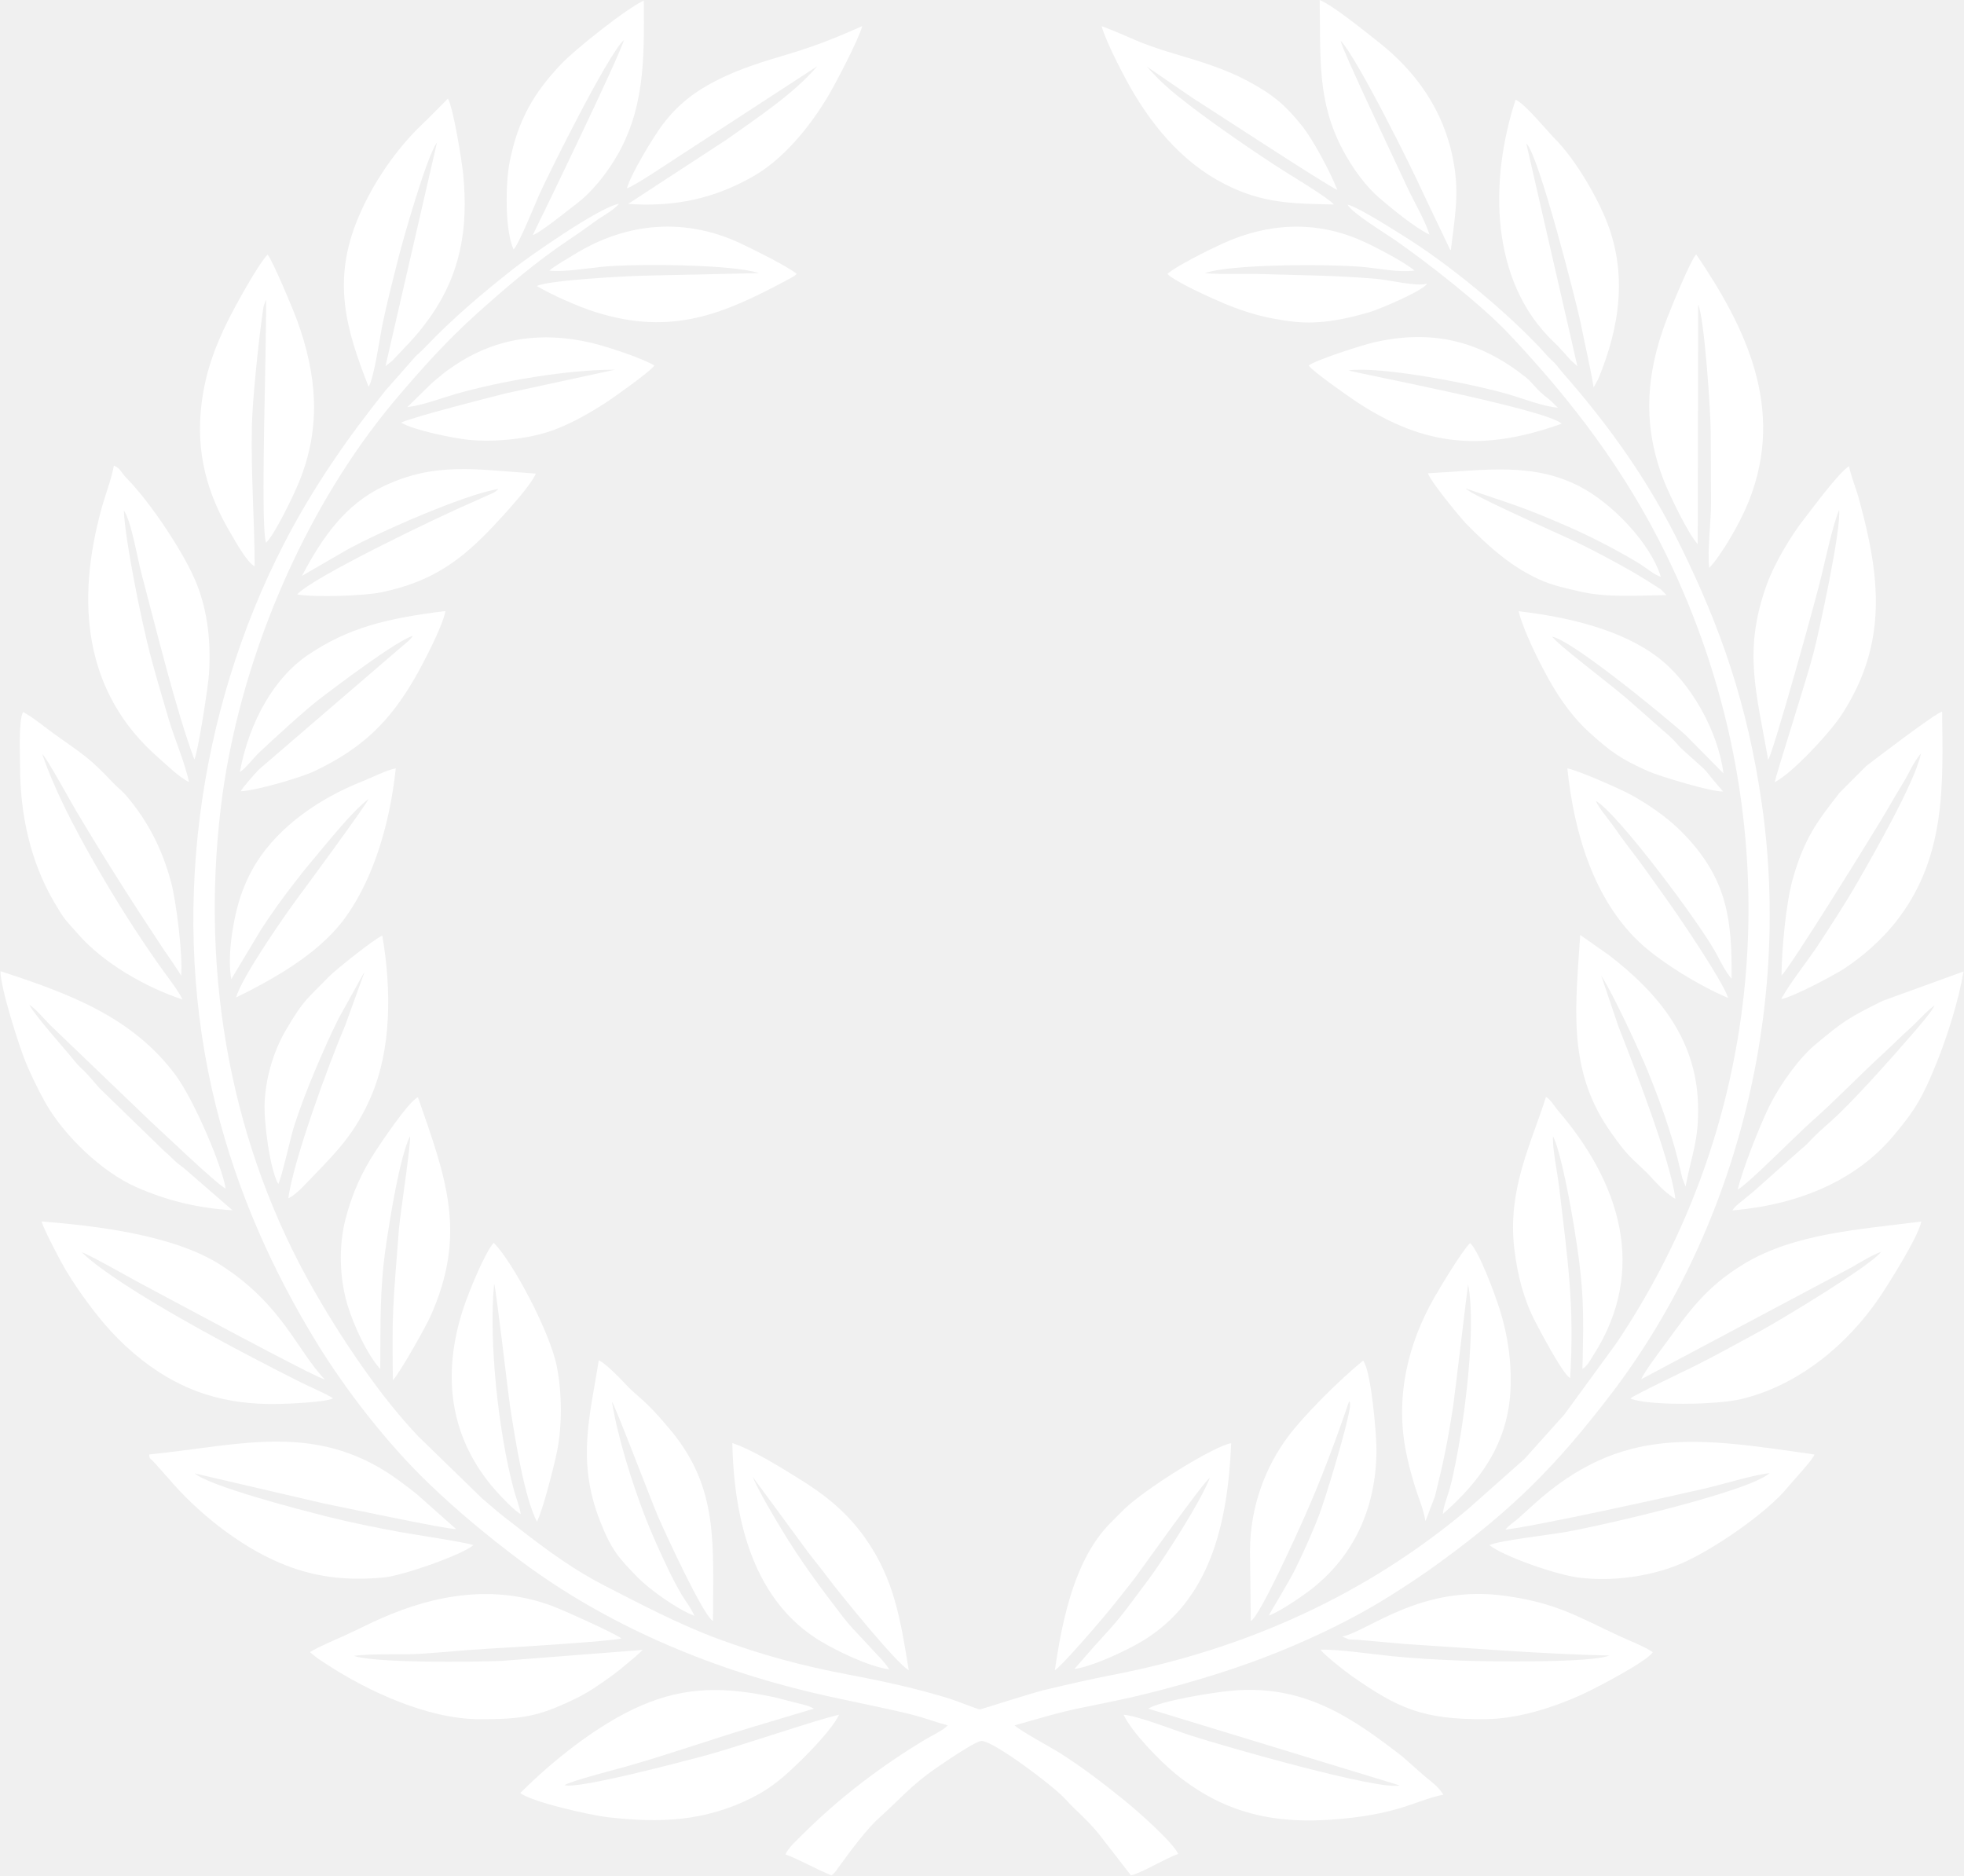
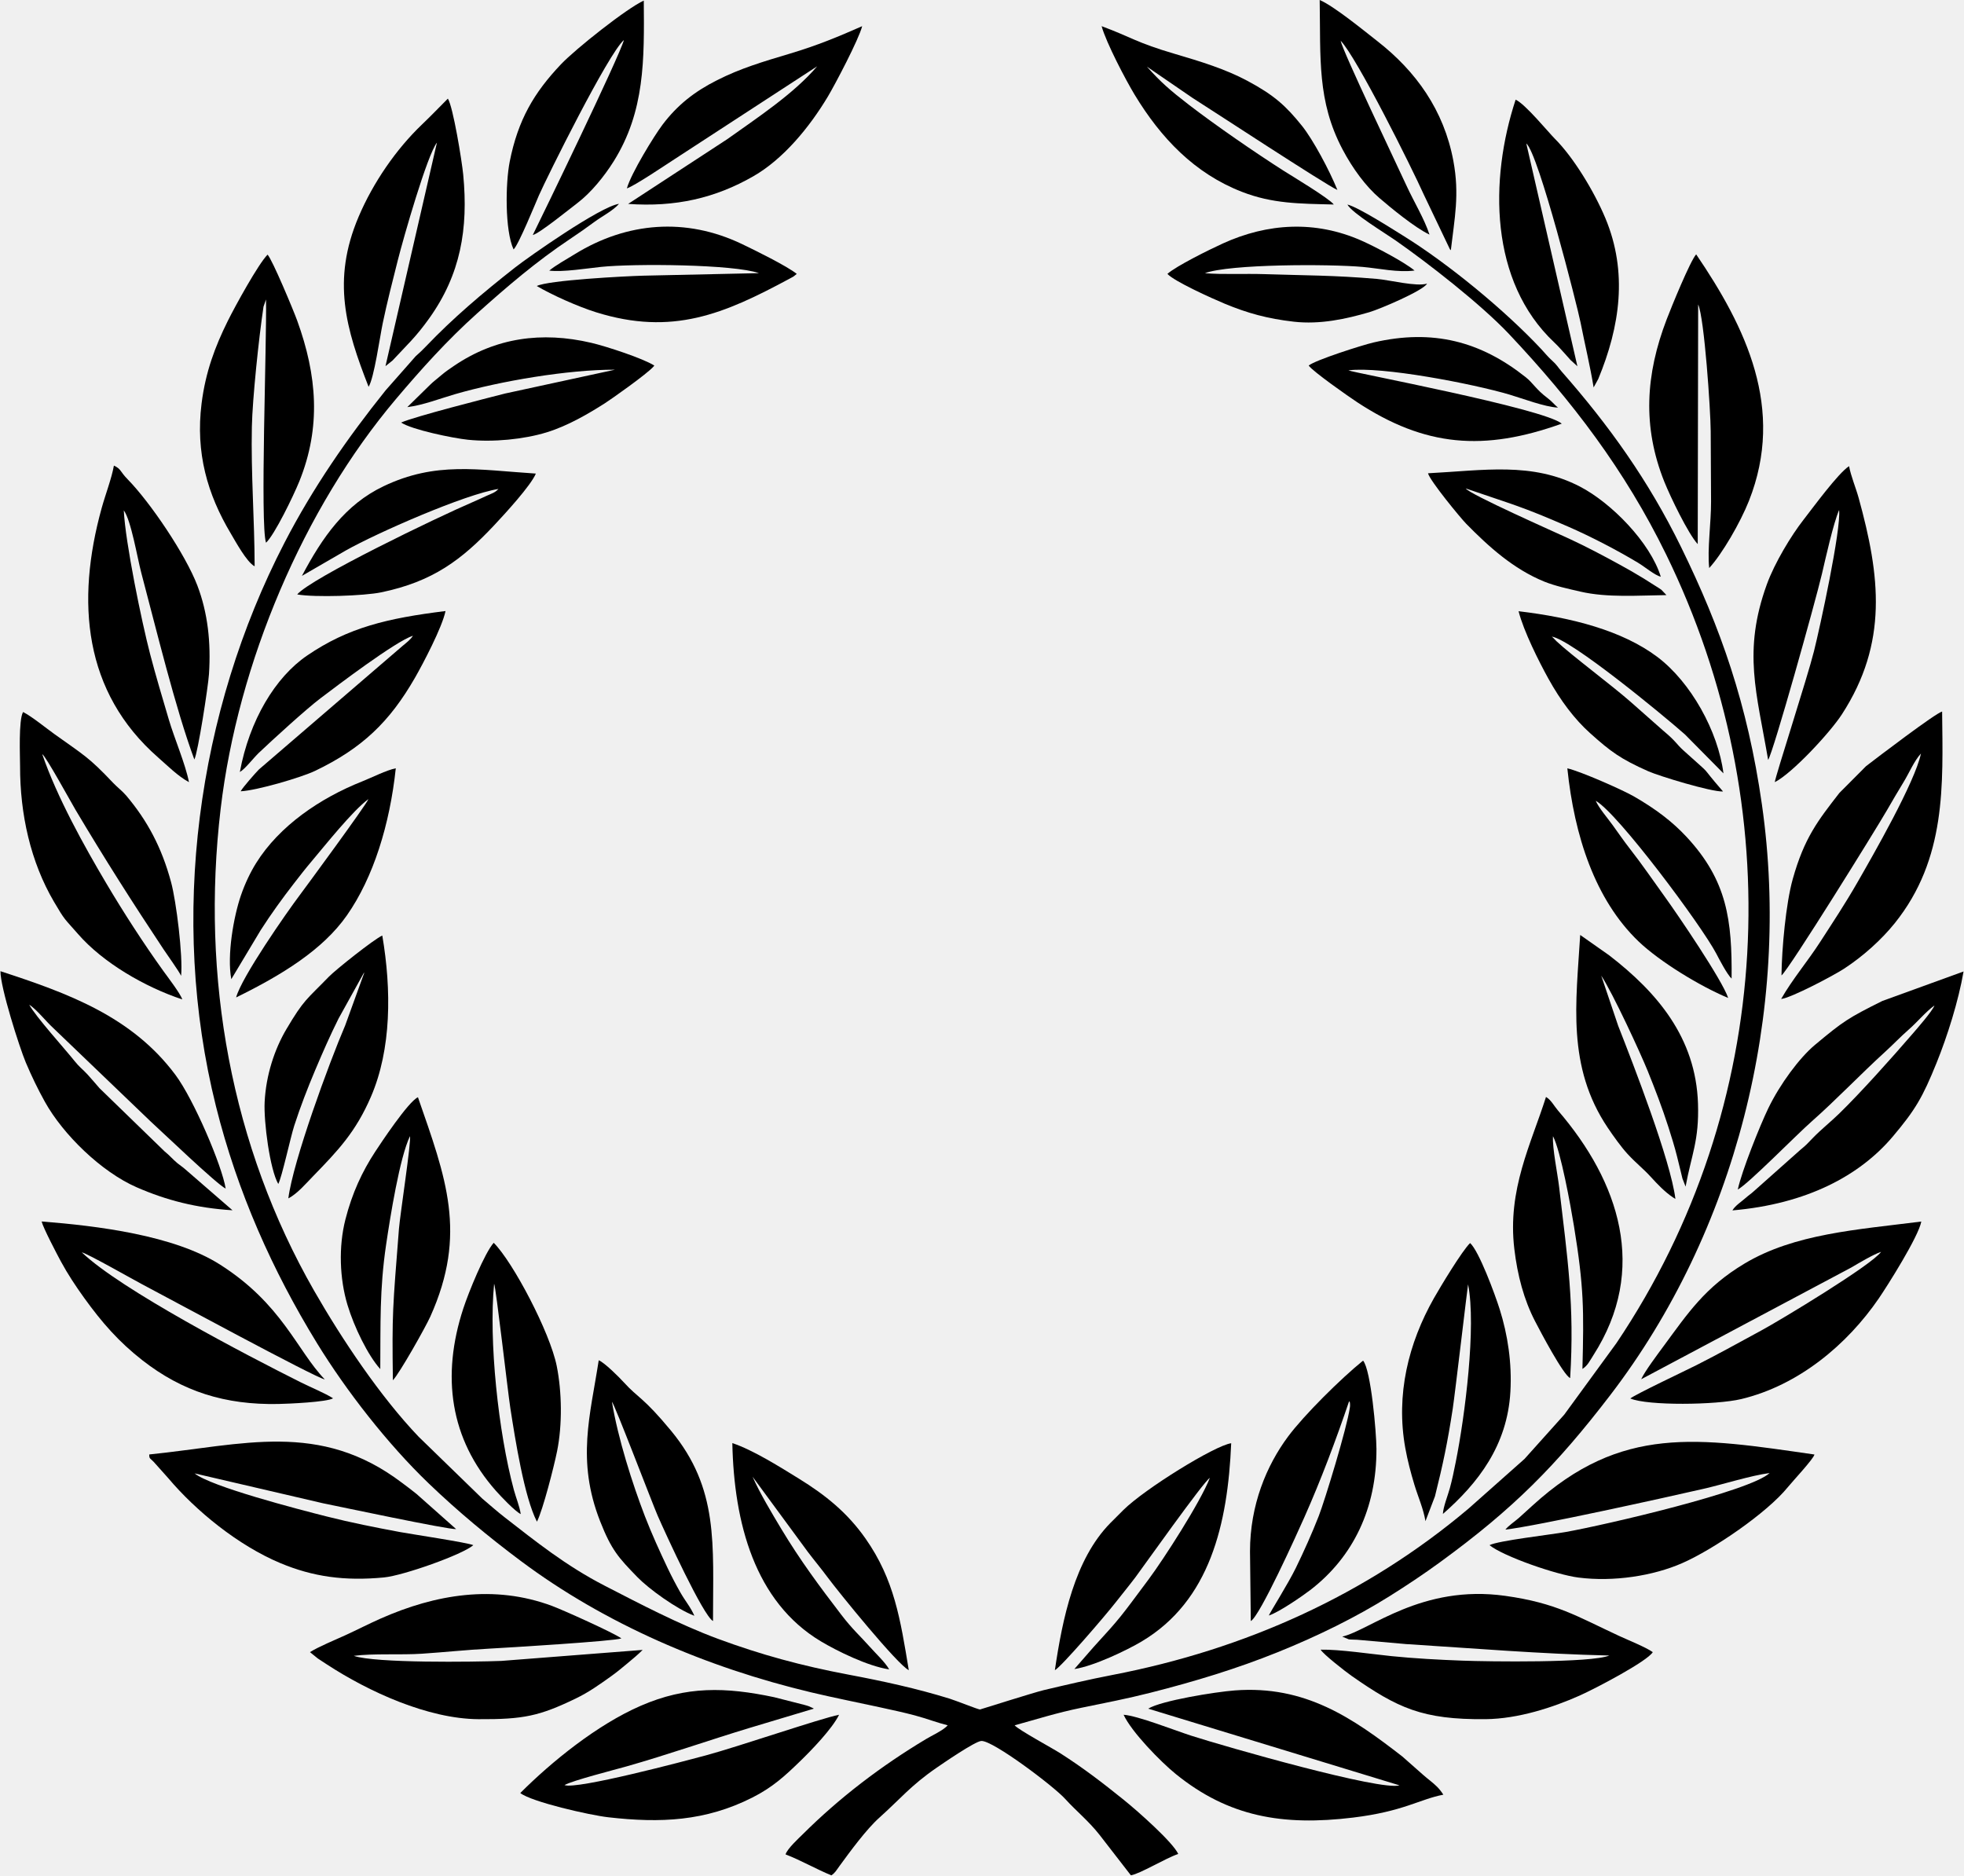
<svg xmlns="http://www.w3.org/2000/svg" xml:space="preserve" width="1285px" height="1227px" version="1.1" style="shape-rendering:geometricPrecision; text-rendering:geometricPrecision; image-rendering:optimizeQuality; fill-rule:evenodd; clip-rule:evenodd" viewBox="0 0 1278.48 1221.35">
  <defs>
    <style type="text/css">
   
-     .fil0 {fill:#fff}
+     .fil0 {fill:black}
   
  </style>
  </defs>
  <g id="Layer_x0020_1">
    <g id="_43673652160">
      <path class="fil0" d="M616.91 1123.64l-1.07 1.07c-3.79,3.22 -8.81,5.34 -13.08,7.9 -29.4,17.64 -56.38,38.22 -80.28,62.01 -2.8,2.79 -9.89,9.22 -11.19,13.08 10.16,3.91 20.26,9.78 29.87,13.65 2.43,-1.64 3.21,-3.25 5.14,-5.89 7.11,-9.73 17.63,-24.09 26.07,-31.65 13.84,-12.4 20.37,-20.84 37.2,-32.46 4.07,-2.81 25.15,-17.31 29.24,-17.52 7.56,-0.37 47.1,29.46 54.58,37.72 7.34,8.09 15.02,14.09 22.36,23.38l20.46 26.41c6.26,-1.12 22.34,-11.03 30.83,-13.92 -3.42,-7.53 -26.05,-27.65 -35.48,-35.24 -13.65,-10.99 -26.03,-20.55 -41.32,-30.33 -5.44,-3.47 -27.23,-15.23 -29.75,-18.21 14.69,-4.02 27.22,-8.1 43.32,-11.39 15.26,-3.12 30.13,-6.01 44.99,-9.79 29.34,-7.46 56.28,-15.66 82.99,-26.42 25.98,-10.46 51.18,-22.87 72.94,-36.53 11.57,-7.26 22.02,-14.23 32.71,-22.02 47.81,-34.83 75.84,-63.04 111,-108.94 81.18,-105.95 118.18,-248.86 98.7,-384.81 -9.33,-65.13 -26.81,-114.73 -52.58,-167.37 -21.33,-43.56 -47.05,-79.38 -77.72,-114.29 -2.82,-3.21 -2.84,-4.11 -6.52,-7.43 -2.58,-2.32 -4.29,-4.53 -6.76,-7.18 -23.63,-25.28 -60.67,-55.81 -90.15,-74.04 -6.76,-4.18 -28.87,-18.4 -36.19,-20.22 2.88,5.47 24.88,18.86 31.17,23.24 20.98,14.62 55.8,41.7 74.16,61.18 40.89,43.37 75.47,88.66 102.27,143.54 79.86,163.55 71.67,358.82 -32.39,513.56l-34.01 46.6 -25.88 28.84 -36.4 32.3c-66.35,56.03 -145.16,91.65 -231.93,108.37 -15.3,2.95 -30.03,6.41 -44.85,9.91 -5.81,1.37 -41.36,12.6 -41.44,12.59 -1.54,-0.13 -15.76,-5.81 -19.65,-7.02 -21.55,-6.69 -43.63,-11.47 -65.96,-15.68 -30.76,-5.81 -57.12,-13 -85.06,-23.34 -25.36,-9.39 -50.98,-22.86 -73.84,-34.63 -25.31,-13.03 -45.23,-29.11 -65.01,-44.46 -5.13,-3.98 -9.83,-8.21 -14.64,-12.25l-41.37 -40.21c-25.01,-26.14 -50.11,-63.7 -68.1,-95.11 -53.94,-94.15 -73.89,-203.84 -60.89,-313.89 11.21,-94.95 54.07,-195.75 114.12,-266.82 16.6,-19.64 33.57,-38.48 52.77,-55.7 19.53,-17.5 38.5,-33.8 60.77,-48.66 5.66,-3.77 10.47,-7.15 15.8,-11.08 5.21,-3.84 11.93,-7.14 15.99,-11.74 -12.17,1.7 -58.89,34.55 -67.79,41.53 -21.44,16.84 -40.52,33.05 -58.05,51.42 -2.56,2.69 -3.38,3.37 -6.61,6.32l-19.58 22.22c-24.78,30.91 -47.3,63.34 -65.89,99.31 -56.81,109.92 -75.27,243.99 -44.59,366.91 13.96,55.97 36.87,107.14 65.76,154.23 19.12,31.17 46.14,65.83 72.77,91.39 18.96,18.19 38.91,34.76 59.98,50.51 55.07,41.14 121.04,69.36 189.05,85.57 15.11,3.6 29.73,6.43 44.94,9.77 7.44,1.63 15.4,3.32 22.62,5.25 7.52,2 14.3,4.67 21.45,6.46z" />
      <path class="fil0" d="M96.9 947.25c-0.03,2.92 0.53,2.34 2.89,4.81l9.41 10.53c18.1,21.48 45.67,43.92 73,55.38 21.33,8.95 42.04,11.81 67.54,9.37 12.64,-1.21 51.26,-14.91 58.2,-21.02 -3.27,-1.62 -40.93,-7.27 -47.76,-8.55 -16.62,-3.11 -31.53,-6.05 -47.69,-10.13 -18.14,-4.58 -75.41,-19.4 -86.05,-28.07l83.74 19.49c12.27,2.48 80.15,16.92 86.6,16.81l-25.79 -22.89c-2.88,-2.39 -6.43,-4.97 -9.58,-7.35 -53.56,-40.58 -103.38,-24.6 -164.51,-18.38z" />
      <path class="fil0" d="M980.1 996.19c20.41,-2.33 104.85,-21.01 129.35,-26.64 12.8,-2.95 30.61,-8.62 42.72,-10.2 -12.4,11.79 -106.5,33.71 -132.93,38.42 -9.52,1.7 -44.06,5.64 -49.47,8.55 8.99,7.26 43.27,19.22 57.87,21.09 22.92,2.94 48.69,-1.09 67.58,-9.37 20.29,-8.89 55.28,-32.75 68.86,-49.54 2.94,-3.63 16.88,-18.55 17.29,-21.22 -75.93,-10.96 -125.66,-19.56 -183.49,33.13l-8.86 8.03c-2.66,2.39 -6.82,5.08 -8.92,7.75z" />
      <path class="fil0" d="M216.62 910.68c-4.84,-3.17 -14.99,-7.38 -21.15,-10.47 -35.37,-17.72 -117,-60.21 -142.5,-84.59 3.47,0.64 33.54,17.77 39.19,20.73 14.65,7.7 112.56,60.74 119.07,62.03 -18.13,-18.79 -27.75,-49.14 -68.4,-74.9 -29.94,-18.98 -79.72,-25.13 -116.02,-27.97 1.06,4.28 9.85,21.04 12.52,25.99 4.51,8.34 9.68,16.12 15.12,23.69 11.66,16.2 22.69,28.76 37.94,40.68 26.22,20.48 54.03,29.17 88.54,28.5 6.84,-0.13 31.62,-1.23 35.69,-3.69z" />
      <path class="fil0" d="M201.57 1075.98l5.1 4.13c2.44,1.64 3.78,2.49 6.01,3.94 27.04,17.64 65.62,35.38 98.59,35.6 29.36,0.19 39.76,-2.08 63.16,-13.35 9.03,-4.34 15.84,-9.33 23.25,-14.59 3.72,-2.64 7.38,-5.71 10.56,-8.35 3.64,-3.02 6.9,-5.73 9.99,-8.82l-91.99 7.16c-18.01,0.7 -82.25,1.54 -96.12,-3.3 12.67,-1.67 30.68,-0.48 44.39,-1.39 14.49,-0.96 29.26,-2.53 43.77,-3.3 10.83,-0.58 81.91,-4.88 86.11,-6.68 -5.24,-3.74 -37.79,-18.39 -45.12,-21.12 -37.77,-14.09 -76.01,-7.56 -111.65,8.2 -7.78,3.44 -15.32,7.35 -23,10.86 -6.59,3.01 -17.34,7.42 -23.05,11.01z" />
      <path class="fil0" d="M873.86 1065.88l4.26 1.78c0.88,0.16 4.21,0.19 5.39,0.25l31.8 2.82c44.61,2.8 87.6,6.44 132.49,7.46 -11.59,4.9 -78.67,3.97 -95.64,3.34 -15.08,-0.56 -31.41,-1.43 -46.29,-2.95 -13.05,-1.33 -33.92,-4.46 -46.05,-4.21 1.23,2.67 16.52,14.57 20.12,17.08 29.99,20.92 46.04,28.57 87.17,28.19 21.45,-0.2 44.11,-7.71 61.18,-15.29 10.5,-4.67 44.32,-22.43 47.8,-28.37 -4.56,-3.25 -16.24,-7.91 -21.87,-10.53 -27.42,-12.73 -40.89,-21.47 -74.26,-26.13 -54.38,-7.6 -88,22.36 -106.1,26.56z" />
      <path class="fil0" d="M1068.55 898.26l136.71 -72.71c5.04,-2.94 14.38,-8.55 19.51,-10.26 -5.8,8.39 -65.14,44.25 -78.06,51.24 -14.11,7.63 -27.64,15.2 -42.15,22.53 -6.81,3.44 -40.07,19.16 -43.09,21.73 11.27,4.8 55.91,4.28 72.19,0.39 37.35,-8.93 69.01,-35.43 89.65,-65.59 5.44,-7.94 25.8,-40.08 27.67,-50.04 -41.71,5.3 -82.54,7.89 -115.06,27.33 -25.93,15.5 -37,32.46 -52.74,53.76 -3.63,4.92 -12.4,16.59 -14.63,21.62z" />
      <path class="fil0" d="M338.54 1167.74c7.26,5.76 45.03,14.38 57.23,15.78 34.19,3.92 63.35,2.58 93.83,-12.79 13.43,-6.78 21.42,-14.25 31.12,-23.64 7.32,-7.08 20.95,-21.16 25.44,-30.32 -12.4,2.47 -65.45,20.72 -86.95,26.51 -12.54,3.37 -84.13,22.42 -91.87,19.28 5.25,-2.99 32.52,-9.92 40.28,-12.12 26.28,-7.44 54.15,-17.21 80.37,-25.14l41.68 -12.5c-0.23,-0.15 -0.6,-0.63 -0.73,-0.41l-2.21 -1.07c-0.9,-0.35 -2.08,-0.67 -3.1,-0.95l-19.76 -5.04c-31.71,-6.69 -57.21,-7.33 -86.95,5.62 -28.36,12.34 -57.85,36.27 -78.38,56.79z" />
      <path class="fil0" d="M747.47 1112.8l163.67 49.94c-12.16,3.74 -112.65,-24.94 -135.77,-32.38 -10.03,-3.22 -34.85,-13 -43.91,-13.59 5.17,11.22 24.07,30.55 33.9,38.53 34.36,27.87 69.52,34.03 115.59,28.43 32.77,-3.99 43.3,-11.96 58.75,-14.91 -2.91,-4.49 -5.2,-6.31 -8.58,-9.11 -1.66,-1.38 -2.76,-2.17 -4.37,-3.61l-13.74 -12.13c-32.27,-25.03 -63.16,-46.52 -109.15,-43.05 -12.53,0.95 -47.83,6.62 -56.39,11.88z" />
      <path class="fil0" d="M151.12 788.21l-30.83 -26.73c-1.8,-1.61 -3.2,-2.4 -5.07,-3.95 -3.13,-2.6 -4.95,-4.97 -8.28,-7.62l-42.4 -41.17c-2.87,-3.23 -5.01,-5.91 -7.91,-9.04 -3.22,-3.49 -5.27,-4.77 -8.3,-8.6 -5.95,-7.52 -25.56,-29.15 -29.59,-36.78 4.89,3.15 10.66,10.61 15.49,15.06l63.49 60.91c7.67,6.96 42.94,40.83 48.96,43.81 -2.37,-14.91 -20.76,-57.99 -32.69,-74.02 -28.35,-38.07 -69.89,-53.18 -113.99,-67.56 -0.14,10.37 12.35,49.61 16.53,59.52 3.88,9.16 7.86,17.34 12.37,25.47 11.84,21.35 36.73,45.64 59.72,55.7 19.33,8.45 38.98,13.55 62.5,15z" />
      <path class="fil0" d="M1131.45 774.72c7.22,-3.99 37.81,-35.27 48.2,-44.43 15.67,-13.81 32.15,-31.06 47.52,-45.04 5.49,-4.99 10.22,-10.02 15.88,-14.97 5.46,-4.79 10.73,-11.28 16.5,-15.46 -1.4,3.76 -11.51,15.27 -14.38,18.6 -13.41,15.55 -33.71,38.24 -47.67,51.82 -5.6,5.45 -11.87,10.42 -17.07,15.79 -3.6,3.74 -4.37,4.7 -8.15,7.77l-30.53 27.15c-1.79,1.64 -3.13,2.43 -4.95,4.05 -2.95,2.63 -7.02,5.14 -8.84,8.3 48.36,-4.16 82.95,-22.64 104.43,-48.08 14.64,-17.33 19.43,-25.49 28.55,-48.06 6.95,-17.2 14.23,-40.09 17.54,-59.46l-52.84 19.18c-22.32,11.11 -25.57,13.28 -43.98,28.67 -9.97,8.33 -22.68,25.39 -30.35,41.27 -5.45,11.28 -17.2,40.62 -19.86,52.9z" />
      <path class="fil0" d="M118.41 650.89c-1.22,-3.81 -9.59,-14.72 -12.33,-18.53 -12.86,-17.88 -25.91,-38.08 -37.28,-57.27 -14.08,-23.77 -31.98,-55.85 -41.6,-83.94 2.18,1.04 18.92,31.61 21.66,36.22 18.87,31.75 37.06,60.34 57.36,90.9 2.24,3.37 10.31,14.66 11.43,17.28 1.23,-13.17 -3.13,-48.39 -6.53,-61 -6.12,-22.71 -15.46,-40.09 -29.19,-56.38 -2.36,-2.8 -5.96,-5.57 -8.57,-8.33 -15.93,-16.86 -19.12,-18.07 -38.05,-31.63 -5.92,-4.24 -14.76,-11.51 -20.58,-14.5 -3.04,5.21 -1.95,29.06 -1.96,35.09 -0.08,31.47 6.88,62.57 22.03,88.4 7.5,12.8 6.68,10.7 15.71,21.09 16.19,18.63 43.49,34.51 67.9,42.6z" />
      <path class="fil0" d="M1159.92 635.27c4.93,-3.94 61.49,-95.11 68.76,-107.71 3.59,-6.22 6.96,-12.01 10.72,-18.16 3.76,-6.13 6.82,-13.71 11.35,-18.66 -3.83,18.57 -31.28,66.35 -41.46,84.08 -7.86,13.69 -15.72,25.54 -24.13,38.56 -8.35,12.93 -17.86,23.99 -25.47,37.21 6.29,-0.56 34.04,-15.17 40.99,-19.71 12.62,-8.25 24.45,-18.99 33.01,-29.64 33.75,-42.02 31.34,-90.22 30.84,-137.83 -4.32,1.06 -42.22,29.92 -49.52,35.55l-17.37 17.44c-13.97,18 -22.86,29.22 -30.4,56.15 -4.45,15.87 -7.14,45.29 -7.32,62.72z" />
      <path class="fil0" d="M122.77 509.4c-2.34,-11.95 -9.5,-28.46 -13.13,-40.79 -4.22,-14.33 -8.33,-27.92 -12.16,-42.56 -5.5,-21 -16.2,-72.99 -17.16,-93.66 4.79,6.53 8.8,30.91 11.4,40.71 9.7,36.53 22.32,88.63 34.55,121.53 2.34,-4.36 9.01,-47.57 9.53,-55.61 1.35,-20.61 -0.79,-39.95 -7.57,-57.69 -7.7,-20.18 -30.73,-54.22 -45.33,-69.1 -5.17,-5.26 -4.2,-6.79 -9.02,-9 -1.47,8.35 -5.55,18.9 -8.01,27.81 -16.76,60.68 -11.86,119.7 36.89,162.35 6.17,5.4 12.71,12.02 20.01,16.01z" />
      <path class="fil0" d="M1151.22 494.91c3.34,-4.9 30.84,-103.27 35.06,-121.24 2.41,-10.3 7.37,-32.7 11.17,-41.54 1.34,12.91 -12.51,76.58 -16.38,92.01 -4.42,17.64 -24.93,80.73 -25.52,85.25 11.21,-5.61 35.93,-32.17 43.68,-44.12 30.28,-46.65 24.94,-90.24 10.96,-140.92 -1.88,-6.82 -5.01,-14.07 -6.26,-20.76 -7.1,4.53 -23.84,27.46 -29.79,35.08 -7.78,9.96 -18.64,27.78 -23.76,41.91 -15.84,43.7 -6.56,70.76 0.84,114.33z" />
      <path class="fil0" d="M165.54 368.81c-0.07,-30.42 -2.45,-60.02 -1.81,-90.95 0.37,-17.92 4.5,-57.67 7.58,-78.14l1.64 -4.69c0.54,27.64 -3.94,146.98 0.01,158.43 5.57,-5.19 17.79,-30.37 21.68,-39.97 14.29,-35.38 11.55,-68.99 -1.38,-104.66 -2.51,-6.93 -16.25,-39.81 -19.3,-42.99 -5.98,5.96 -21.17,33.6 -25.96,43.28 -8.19,16.53 -14.45,33.05 -17.03,53.74 -3.98,31.92 3.74,59.02 19.09,84.69 2.9,4.87 10.39,18.7 15.48,21.26z" />
      <path class="fil0" d="M1105.37 354.37l0.28 -156.09c4.02,8.66 8.11,69.23 8.17,82.59 0.07,15.26 0.14,30.51 0.23,45.78 0.07,13.6 -2.53,31.06 -1.21,43.29 8.4,-9.11 20.28,-29.58 25.9,-43.79 23.76,-60.08 -2.14,-113.06 -34.39,-160.5 -3.92,4.38 -16.08,34.19 -19.17,42.25 -13.84,36.06 -15.87,70 -1.61,105.74 3.93,9.83 15.63,34.11 21.8,40.73z" />
      <path class="fil0" d="M239.75 251.91c3.61,-5.77 7.3,-32.26 9.2,-41.37 2.86,-13.74 6.33,-27.17 9.78,-40.88 3.73,-14.82 19.16,-68.63 25.53,-76.79l-33.51 145.6 4.58 -3.67c9.51,-10.26 15.19,-15.22 24.03,-27.64 20.22,-28.4 25.43,-57.99 22.01,-93.47 -0.87,-9 -6.59,-44.16 -9.99,-49.46 -5.58,5.6 -10.95,11.21 -16.78,16.77 -16.96,16.2 -31.91,37.95 -41.34,60.14 -17.7,41.61 -8.19,73.24 6.49,110.77z" />
      <path class="fil0" d="M1027 238.53l-33.28 -145.1c7.99,6.56 33.32,106.43 35.32,116.53 2.67,13.56 6.42,29.22 8.53,42.36l3 -5.46c14.21,-34.27 19.36,-69.65 4.63,-104.81 -7.35,-17.54 -20.83,-39.68 -32.89,-51.7 -4.1,-4.07 -19.3,-22.69 -25.54,-25.43 -17.14,52.14 -17.01,118.41 25.19,158.12 2.74,2.58 4.69,4.93 7.25,7.69 1.38,1.49 1.92,2.11 3.26,3.67l4.53 4.13z" />
      <path class="fil0" d="M578.8 1087.22c-2.72,-4.75 -8.41,-9.98 -12.46,-14.53 -6.69,-7.51 -11.39,-11.46 -18.74,-21.05 -14.03,-18.31 -26.75,-35.41 -38.91,-55.64 -6.29,-10.48 -14.1,-23.46 -18.88,-34.28l36.01 48.99c4.38,5.78 8.49,10.64 12.63,16.23 7.41,9.99 45.63,57.1 53.11,60.79 -5.49,-33.26 -9.42,-58.96 -28.18,-85.72 -11.87,-16.91 -26.11,-28.36 -43.51,-39.09 -11.36,-7 -29.76,-18.65 -43.23,-23.07 1.07,51.94 14.58,103.31 57.64,129.09 10.28,6.16 30.53,16.21 44.52,18.28z" />
      <path class="fil0" d="M1022.28 897.49c2.95,-47.5 -1.75,-78.06 -7.16,-124.3 -1.04,-8.9 -4.5,-25.36 -4.01,-33.21 5.01,9.48 11.51,45.4 13.64,58.45 6.56,40.19 6.48,54.74 5.53,93.11 3.39,-2.15 4.7,-5.15 7.14,-8.95 35.78,-55.81 16.96,-112.84 -23.09,-159.38 -2.49,-2.9 -4.46,-6.88 -7.78,-8.8 -9.69,30.59 -25.21,60.27 -20.64,98.86 2.07,17.47 6.27,33.21 13.53,47.23 3.55,6.88 18.4,35 22.84,36.99z" />
      <path class="fil0" d="M686.69 1087.74c3.84,-1.85 32.2,-34.68 39.78,-44.38 4.53,-5.81 8.12,-10.11 12.7,-16.15 3.59,-4.75 44.84,-62.96 48.45,-64.69 -6.14,15.79 -30.06,52.91 -39.97,66.2 -18.28,24.52 -17.88,24.46 -35.7,43.9l-12.55 14.37c12.59,-1.84 34.41,-12.35 43.81,-17.95 44.47,-26.45 56.1,-76.43 58.32,-129.1 -10.5,1.37 -56.42,29.77 -70.26,43.52 -3.12,3.11 -5.06,5.01 -8.46,8.46 -23.29,23.68 -31.18,62.41 -36.12,95.82z" />
      <path class="fil0" d="M338.84 986.08c-0.79,-5.2 -3.06,-10.53 -4.47,-15.73 -10.12,-37.41 -16.47,-97.39 -12.87,-134.29 1.19,2.2 8.97,70.7 10.55,80.9 3.16,20.35 9.08,58.1 17.34,74.07 3.89,-7.64 11.09,-35.88 13.12,-45.92 3.46,-17.14 3.17,-38.45 -0.23,-55.46 -4.39,-21.94 -28.4,-67.54 -41.04,-80.26 -5.87,6.52 -16.42,32.39 -19.82,42.82 -14.37,43.95 -8.73,84.85 21.3,118.77 2.92,3.29 12.3,13.25 16.12,15.1z" />
      <path class="fil0" d="M247.36 891.64c0.23,-29.38 -0.54,-51.57 3.78,-80.9 2.63,-17.91 8.9,-57.17 15.57,-70.8 0.9,3.54 -6.47,51.22 -7.19,60.36 -4.06,51.8 -4.55,54.53 -3.95,98.64 4.53,-4.8 21.37,-34.79 24.34,-41.4 24.43,-54.25 10.1,-90.71 -8.02,-142.94 -6.28,2.82 -24.37,30.18 -27.82,35.44 -8.5,12.98 -15.03,26.94 -19.43,44.2 -4.51,17.7 -3.77,38.49 1.34,55.54 4.36,14.52 13.38,33.02 21.38,41.86z" />
      <path class="fil0" d="M451.91 1052.31c-2.44,-5.69 -5.87,-9.47 -9.15,-15.25 -2.88,-5.06 -5.65,-10.36 -8.19,-15.68 -5.11,-10.75 -10.47,-22.51 -14.87,-33.91 -8.17,-21.21 -17.57,-50.76 -21.47,-74.54 1.52,1.07 26.39,66.39 29.79,74.18 5.19,11.88 29.64,65.16 36.03,68.62 -0.03,-50.15 3.93,-86.17 -27.39,-124.03 -18.09,-21.87 -21.35,-21.14 -30.49,-31.22 -3.19,-3.52 -12.8,-13.09 -16.54,-14.58 -5.47,35.69 -14.67,65.16 0.91,104.85 7.4,18.83 12.05,23.79 24.3,36.42 7.19,7.4 25.27,20.67 37.07,25.14z" />
      <path class="fil0" d="M928.05 990.68l6.19 -16.19c5.32,-21.27 8.16,-34.86 11.59,-57.12 1.34,-8.7 9.77,-80.49 9.98,-80.92 5.41,27.42 -2.04,85.82 -8.04,115.73 -1.18,5.89 -2.3,11.45 -3.84,17.03 -1.37,4.96 -4.33,12.24 -4.53,16.79 22.93,-20.08 41.96,-44.57 43.96,-79.57 1.08,-18.73 -1.75,-37.21 -6.96,-53.72 -3.16,-10.02 -13.49,-37.92 -19.27,-43.15 -5.2,4.99 -19.33,28.44 -23.55,35.88 -16.63,29.36 -24.95,62.82 -18.65,97.7 1.5,8.28 3.53,15.91 5.92,23.84 2.36,7.8 5.9,15.69 7.2,23.7z" />
      <path class="fil0" d="M813.78 1010.3l0.52 45.46c5.89,-3.18 30.04,-56.69 34.95,-67.76 10.66,-23.98 20.57,-50.33 29.08,-75.44 0.54,0.98 0.48,0.16 0.6,2 0.06,1.02 0.02,1.22 -0.14,2.32 -1.92,13.26 -16.23,60.15 -20.24,70.47 -4.28,11 -9.83,23.39 -14.93,33.82 -5.08,10.38 -16.48,28.41 -17.59,30.97 6.53,-2.07 22.03,-12.78 26.99,-16.59 28.06,-21.57 43.23,-53.31 43.11,-91.92 -0.04,-10.69 -3.59,-51.56 -8.71,-57.5 -14.59,11.79 -38.42,35.45 -48.83,49.42 -14.09,18.94 -24.77,44.6 -24.81,74.75z" />
      <path class="fil0" d="M1090.83 780.8c-3.09,-24.96 -27.24,-87.2 -37.27,-112.73l-11.04 -32.68c7.75,11.8 25.61,50.55 30.31,62.18 4.89,12.12 9.33,23.67 13.41,36.35 2,6.24 4.09,12.95 5.64,19.18 0.86,3.46 1.51,6.27 2.38,9.67 0.44,1.69 0.78,3.29 1.14,4.73l2.06 5.3c3.8,-20.78 8.87,-29.89 8.08,-54.07 -1.39,-42.92 -26.58,-72.42 -57.83,-96.55l-18.88 -13.27c-2.65,43.79 -8.91,85.67 17.98,125.61 3.65,5.41 8.68,12.48 12.86,17.02 5.57,6.04 10.27,9.59 15.01,14.8 4.42,4.86 9.37,10.05 14.66,13.55 0.21,0.14 0.56,0.34 0.74,0.46 0.18,0.11 0.49,0.32 0.75,0.45z" />
      <path class="fil0" d="M180.92 771.09c2.32,-4.18 7.99,-30.5 10.41,-37.97 4.05,-12.49 8.68,-24.41 13.62,-36.13 4.92,-11.64 9.72,-22.58 15.21,-33.59l16.33 -29.46c0.16,-0.19 0.35,-0.42 0.51,-0.6l-12.48 34.45c-10.47,24.42 -33.93,88.25 -37.04,112.68 5.84,-3.03 11.29,-9.48 16,-14.32 16.6,-17.08 27.88,-28.97 37.76,-51.79 13.44,-31.03 13.46,-69.68 7.43,-105.07 -5.32,2.31 -30.41,22.29 -34.86,26.88 -14.42,14.88 -16.09,14.64 -27.6,34.11 -7.69,13.01 -13.27,29.83 -14.16,47.41 -0.65,12.87 3.39,43.83 8.87,53.4z" />
      <path class="fil0" d="M1125.2 649.94c-3.87,-11.7 -33.05,-54.54 -41.3,-65.95 -7.8,-10.8 -14.66,-20.92 -22.63,-31.11 -3.91,-5 -7.43,-10.13 -11.32,-15.53 -3.38,-4.69 -8.81,-10.89 -11.02,-15.82 14.37,7.95 69,81.32 78.54,99.56 1.91,3.65 6.92,13.36 9.96,16.25 0.33,-37.95 -2.8,-63.79 -29.4,-92.37 -9.14,-9.82 -20,-18.11 -34.33,-26.35 -7.26,-4.18 -34.61,-16.27 -43.25,-18.23 4.55,43.99 18,85.47 46.32,112.67 13.69,13.14 40.16,29.29 58.43,36.88z" />
      <path class="fil0" d="M150.33 637.71l19.15 -31.94c6.93,-10.79 14.07,-20.63 21.51,-30.23 4.29,-5.53 7.39,-9.55 11.49,-14.39 8.69,-10.27 26.86,-33.19 37.17,-40.73 -1.34,3.68 -41.58,58.35 -44.94,62.82 -8.34,11.09 -37.72,53.19 -41.24,66.36 29.74,-14.58 56.41,-30.98 72.11,-53.39 17.33,-24.74 28.01,-59.38 31.88,-95.86 -6.13,1.24 -15.61,6.06 -21.72,8.49 -27.74,10.99 -54.12,29.07 -69.2,53.19 -3.76,6.02 -7.24,13.31 -9.89,20.97 -4.78,13.84 -9.23,39.08 -6.32,54.71z" />
      <path class="fil0" d="M868.34 133.19c-2.78,-3.88 -28.14,-19.1 -32.33,-21.77 -18.75,-11.94 -45.12,-30.13 -62.19,-43.3 -12.03,-9.29 -18.06,-14.48 -27.18,-24.72l29.6 20.29c10.35,6.52 87.79,57.3 94.45,60.01 -5.17,-12.8 -15.87,-32.79 -23.1,-41.79 -10.47,-13.03 -18.11,-19.94 -35.45,-29.24 -14.28,-7.66 -30.64,-12.67 -47.14,-17.52 -25.59,-7.52 -27.93,-10.71 -47.86,-18.11 2.95,10.76 15.82,35.25 21.43,44.52 17.16,28.37 39.11,51.39 69.97,63.38 19.9,7.74 37.32,7.69 59.8,8.25z" />
      <path class="fil0" d="M407.96 122.68c5.04,-1.6 25.66,-15.57 31.39,-19.25l92.54 -60.25c-15.13,17.81 -39.13,33.61 -58.56,47.46l-64.54 42.16c30.6,2.18 56.67,-3.68 81.66,-18.08 19.32,-11.12 36.34,-31.64 48.5,-51.99 4.61,-7.72 20.08,-37.09 22.25,-45.68 -15.83,6.96 -28.99,12.46 -47.08,17.88 -17.67,5.29 -31.99,9.51 -47.37,17.27 -14.71,7.42 -25.86,16.13 -35.62,29.07 -5.44,7.22 -20.4,31.59 -23.17,41.41z" />
      <path class="fil0" d="M930.67 152.78c-3.26,-10.11 -10.23,-21.54 -14.85,-31.61 -6.01,-13.12 -41.8,-87.95 -43.01,-94.66 10.61,11.06 46.05,82.19 54.22,100.34l16.93 35.46c0.14,0.17 0.4,0.45 0.62,0.65 2.41,-20.87 5.75,-36.17 1.63,-58.25 -6.16,-32.98 -24.42,-58.38 -49.48,-77.91 -8.37,-6.53 -28.43,-22.97 -37.57,-26.8 0.65,38.07 -1.74,65.71 14.87,97.26 6.71,12.73 15.31,24.22 24.03,31.71 7.36,6.33 23.15,19.36 32.61,23.81z" />
      <path class="fil0" d="M1121.86 515.47c-17.57,-20.18 -3.97,-7.04 -25.54,-26.51 -5.35,-4.83 -4.44,-5.6 -13.6,-13.26l-21.12 -18.66c-12.6,-11.05 -38.37,-30.19 -48.23,-39.44 -1.49,-1.4 -1.75,-1.97 -3.04,-3 12.7,1.96 71.84,50.57 86.72,63.72l25.07 25.36c-3.42,-27.29 -21.24,-59.5 -43.18,-75.94 -22.82,-17.09 -55.58,-25.56 -90.25,-29.67 3.38,13.18 13.24,32.72 19.37,43.83 8.03,14.54 17.23,26.63 27.17,35.54 13.47,12.08 19.78,16.78 37.84,24.82 7.13,3.17 41.04,13.52 48.79,13.21z" />
      <path class="fil0" d="M334.17 162.45c3.26,-2.94 14.69,-31.08 16.52,-35.24 5.27,-11.91 45.09,-92.27 55.34,-101.15 -2.97,10.98 -53.85,115.92 -59.36,127.01 4.37,-1.03 24.23,-17.16 28.99,-20.77 8.91,-6.75 17.59,-17.49 23.64,-27.13 20.48,-32.62 20,-66.52 19.67,-104.78 -10.89,4.9 -44.39,31.4 -54.02,41.57 -17.4,18.37 -27.87,35.97 -33.3,63.34 -2.76,13.92 -3.22,44.72 2.52,57.15z" />
      <path class="fil0" d="M155.9 502.79c3.52,-2.03 8.82,-9.11 12.45,-12.57 8.44,-8.01 30.68,-28.37 40.13,-35.5 11.36,-8.58 48.59,-36.86 60.13,-40.69 -1.4,2.43 -4.01,4.35 -6.66,6.57l-93.63 80.53c-2.21,2.25 -10.54,11.64 -11.88,14.21 10.46,-0.49 39.59,-9.03 48.55,-13.34 30.65,-14.74 48.4,-31.84 64.91,-60.5 5.08,-8.83 17.84,-33.01 19.94,-43.55 -37.91,4.7 -63.33,10.69 -90.19,29.03 -20.68,14.13 -37.5,42.04 -43.75,75.81z" />
      <path class="fil0" d="M929.71 308.23c1.28,4.96 21.26,29.2 24.89,32.9 14.46,14.72 30.63,29.44 50.88,37.67 7.01,2.84 15.73,4.71 23.37,6.48 17.76,4.1 37.58,2.49 56.15,2.29l-3.29 -3.45c-1.47,-1.1 -2.51,-1.64 -3.58,-2.34 -2.69,-1.75 -5.38,-3.44 -7.92,-5.01 -5.49,-3.37 -9.89,-5.87 -15.77,-9.1 -10.36,-5.69 -21.67,-11.68 -32.89,-16.87 -9.04,-4.19 -65,-28.97 -67.24,-32.68 30.47,10.49 35.65,11.32 66.97,24.99 14.48,6.32 31.64,15.23 45.25,23.42 4.42,2.66 10.81,8.1 14.79,9.1 -6.78,-22.15 -32.06,-48.07 -52.71,-58.76 -31.24,-16.18 -62.63,-10.5 -98.9,-8.64z" />
      <path class="fil0" d="M196.33 375.06l28.47 -16.49c20.11,-11.38 77.84,-36.75 99.53,-40.12 -2.43,2.52 -4.16,2.84 -7.81,4.5 -3.19,1.45 -5.77,2.68 -8.9,4.02 -22.99,9.83 -105.49,49.64 -114.36,60.17 11.55,2.03 43.59,0.95 54.75,-1.38 33.5,-6.97 52.3,-21.05 73.64,-43.79 6.97,-7.43 23.84,-25.8 27.03,-33.54 -38.08,-2.47 -65.17,-7.97 -99.14,8.22 -25.04,11.94 -39.87,33.19 -53.21,58.41z" />
      <path class="fil0" d="M852 238.08c2.61,3.81 26.15,20.31 31.54,23.84 44.36,29.17 82.61,32.14 133.29,13.98 -12.1,-10 -136.48,-33.31 -138.97,-34.7 21.44,-2.77 81.17,8.74 105.05,15.83 8.61,2.56 22.58,7.94 31.44,8.44 -2.35,-1.94 -3.92,-4.06 -6.77,-6.2 -7.66,-5.75 -9.36,-9.73 -14.24,-13.61 -29.29,-23.28 -60.4,-31.58 -99.11,-22.62 -7.52,1.74 -38.15,11.55 -42.23,15.04z" />
      <path class="fil0" d="M264.96 265.15c10.24,-1.25 21.34,-5.61 31.14,-8.45 29.56,-8.55 73.51,-16.01 104.12,-15.93l-71.68 15.54c-12.3,3.13 -58.86,14.99 -67.59,18.88 6.87,4.63 33.66,10.19 43.57,11.21 16.5,1.69 36.44,-0.29 51.21,-4.83 13.84,-4.25 27.26,-12.16 37.86,-18.91 4.04,-2.57 27.7,-19.23 31.79,-24 0.1,-0.12 0.32,-0.37 0.45,-0.58 -7.26,-4.65 -31.23,-12.51 -41.01,-14.8 -32.42,-7.6 -62.44,-3.3 -89.33,14.92 -2.56,1.73 -5.77,3.91 -8.06,5.89 -3.15,2.73 -5.36,4.27 -7.52,6.41l-14.95 14.65z" />
      <path class="fil0" d="M357.41 176.24c8.83,1.11 24.63,-1.48 33.73,-2.42 21.69,-2.24 86.48,-1.71 102.82,4.07l-75.23 1.65c-11.92,0.31 -62.01,2.94 -69.44,6.73 9.66,5.72 26.64,13.35 38.52,17.07 49.85,15.6 83.57,1.03 125.78,-21.67 0.75,-0.41 2.07,-1.08 2.6,-1.42 0.19,-0.13 0.44,-0.29 0.62,-0.42l1.79 -1.46c-6.57,-5.22 -27.01,-15.28 -35.64,-19.41 -36.62,-17.53 -74.97,-14.35 -108.91,6.56 -5.03,3.11 -12.67,7.36 -16.64,10.72z" />
      <path class="fil0" d="M760 178.37c4.33,4.83 28.95,15.95 37.37,19.45 14.66,6.08 27.73,9.73 44.95,11.69 17.12,1.94 34.05,-1.77 49.17,-6.19 6.67,-1.94 35.24,-14.05 37.59,-18.61 -6.8,2.15 -24.49,-2.38 -32.79,-3.08 -28.06,-2.39 -46.36,-2.22 -73.49,-3.1 -12.23,-0.4 -26.68,0.36 -38.4,-0.6 15.97,-6.02 81.02,-6.04 102.86,-4.08 10.7,0.96 22.83,3.76 33.69,2.34 -6.93,-5.74 -25.91,-15.65 -34.67,-19.52 -29.88,-13.19 -60.94,-11.45 -90.24,1.92 -8.56,3.9 -30.31,14.65 -36.04,19.78z" />
    </g>
  </g>
</svg>
